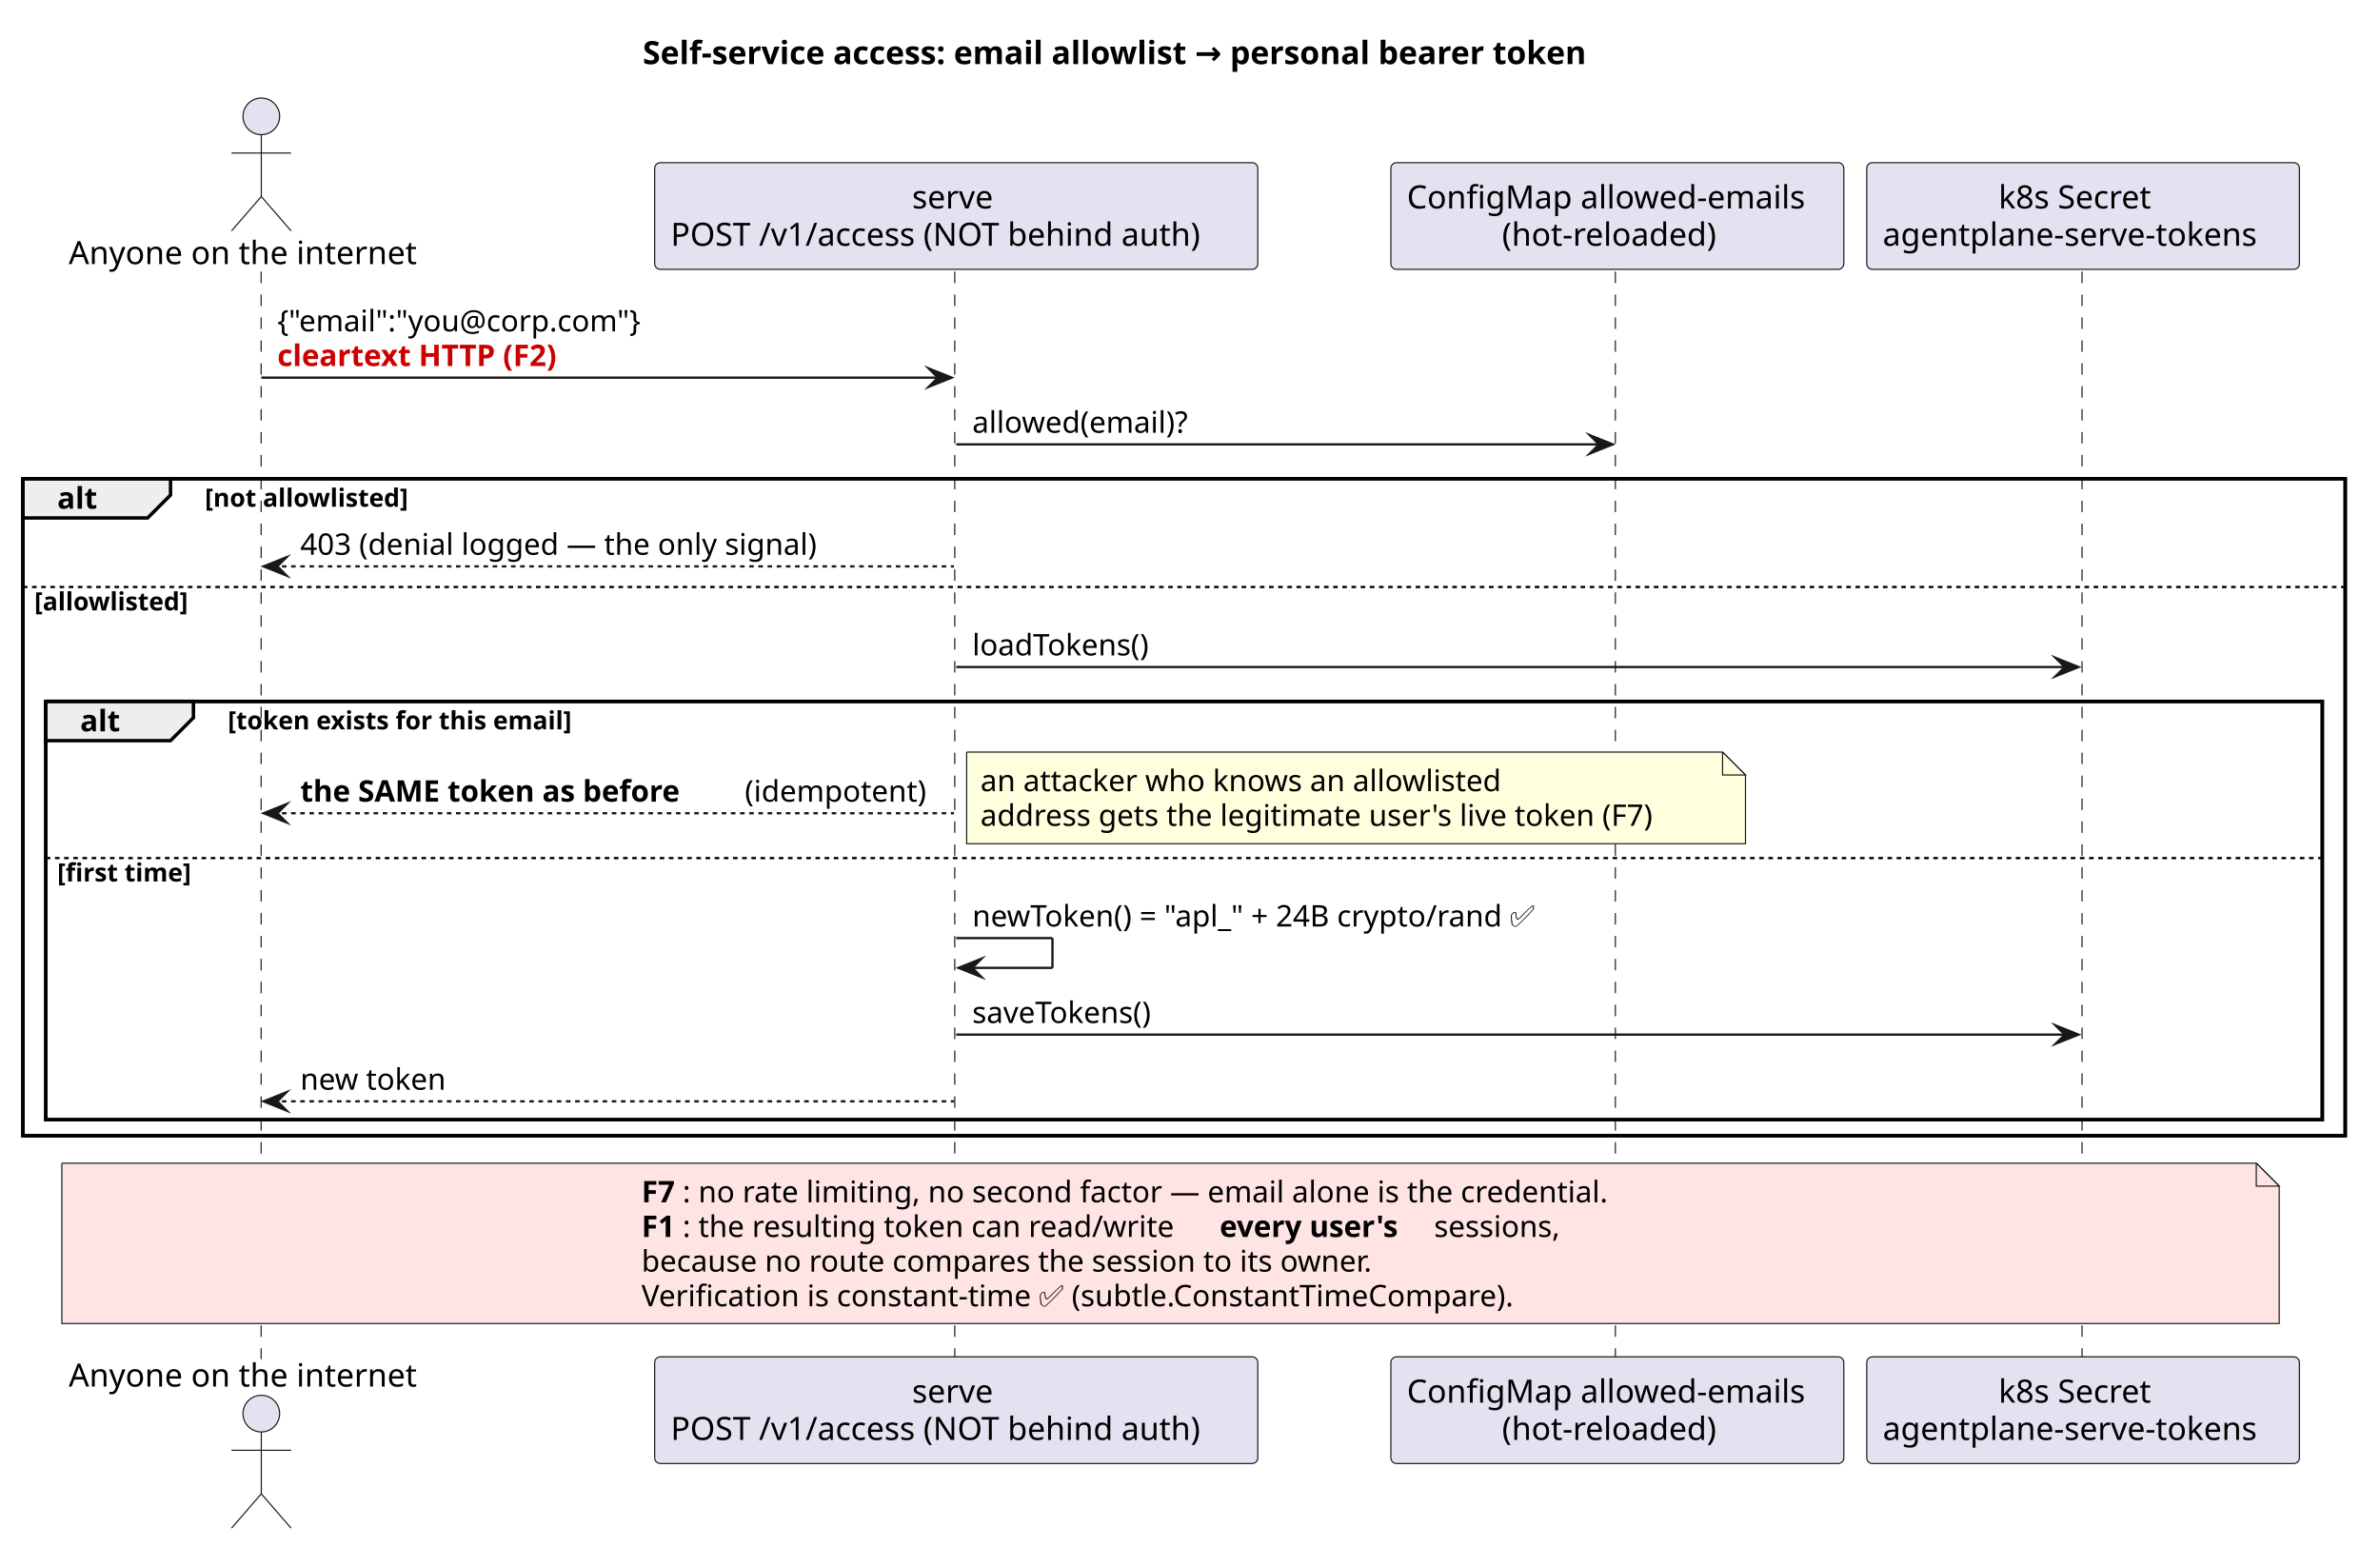
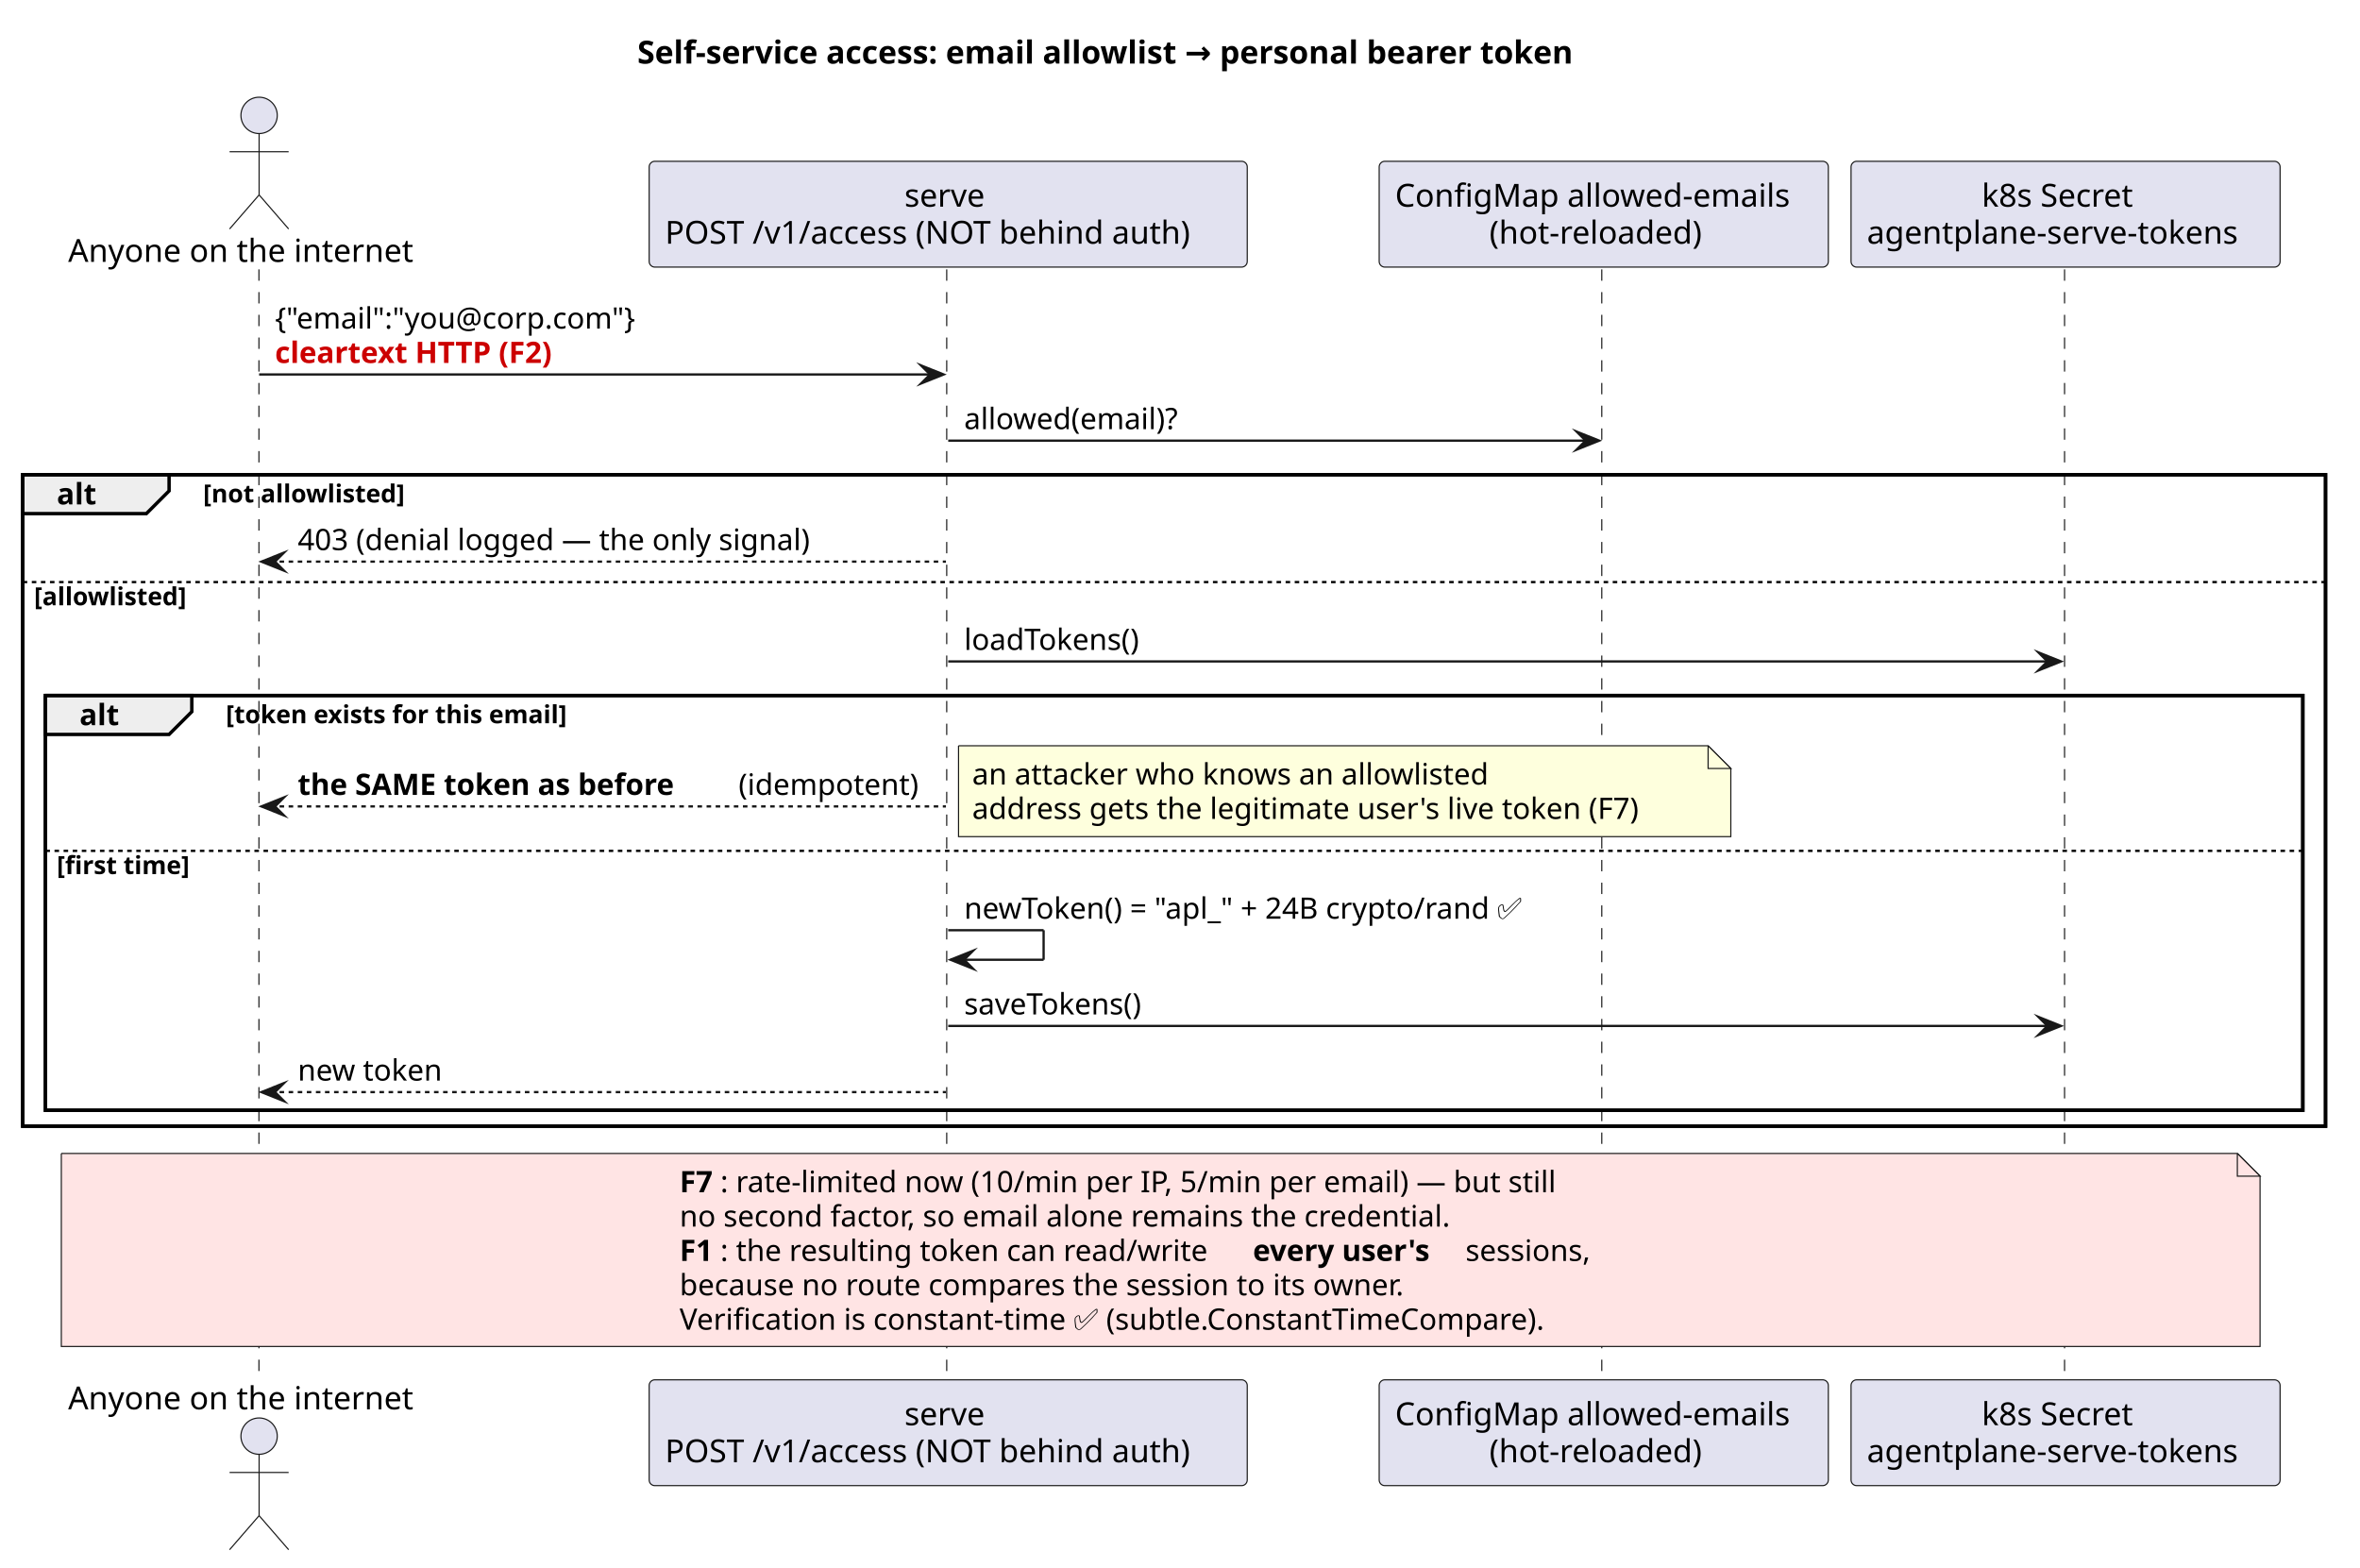
- <svg xmlns="http://www.w3.org/2000/svg" contentStyleType="text/css" data-diagram-type="SEQUENCE" height="675px" preserveAspectRatio="none" style="width:1039px;height:675px;background:#FFFFFF;" version="1.1" viewBox="0 0 1039 675" width="1039px" zoomAndPan="magnify">
+ <svg xmlns="http://www.w3.org/2000/svg" contentStyleType="text/css" data-diagram-type="SEQUENCE" height="690px" preserveAspectRatio="none" style="width:1039px;height:690px;background:#FFFFFF;" version="1.1" viewBox="0 0 1039 690" width="1039px" zoomAndPan="magnify">
  <defs />
  <g>
    <g class="title" data-source-line="1">
      <text fill="#000000" font-family="sans-serif" font-size="14" font-weight="700" lengthAdjust="spacing" textLength="471.666" x="280.578" y="27.995">Self-service access: email allowlist → personal bearer token</text>
    </g>
    <rect fill="none" height="286.805" style="stroke:#000000;stroke-width:1.5;" width="1013.822" x="10" y="208.992" />
    <rect fill="none" height="182.602" style="stroke:#000000;stroke-width:1.5;" width="993.822" x="20" y="306.195" />
    <g class="participant-lifeline" data-entity-uid="part1" data-qualified-name="who" data-source-line="3" id="part1-lifeline">
      <g>
-         <rect fill="#000000" fill-opacity="0" height="474.734" width="8" x="110.074" y="118.594" />
-         <line style="stroke:#181818;stroke-width:0.5;stroke-dasharray:5,5;" x1="114" x2="114" y1="118.594" y2="593.328" />
+         <rect fill="#000000" fill-opacity="0" height="489.867" width="8" x="110.074" y="118.594" />
+         <line style="stroke:#181818;stroke-width:0.5;stroke-dasharray:5,5;" x1="114" x2="114" y1="118.594" y2="608.461" />
      </g>
    </g>
    <g class="participant-lifeline" data-entity-uid="part2" data-qualified-name="serve" data-source-line="4" id="part2-lifeline">
      <g>
-         <rect fill="#000000" fill-opacity="0" height="474.734" width="8" x="413.454" y="118.594" />
-         <line style="stroke:#181818;stroke-width:0.5;stroke-dasharray:5,5;" x1="416.8" x2="416.8" y1="118.594" y2="593.328" />
+         <rect fill="#000000" fill-opacity="0" height="489.867" width="8" x="413.454" y="118.594" />
+         <line style="stroke:#181818;stroke-width:0.5;stroke-dasharray:5,5;" x1="416.8" x2="416.8" y1="118.594" y2="608.461" />
      </g>
    </g>
    <g class="participant-lifeline" data-entity-uid="part3" data-qualified-name="cm" data-source-line="5" id="part3-lifeline">
      <g>
-         <rect fill="#000000" fill-opacity="0" height="474.734" width="8" x="702.06" y="118.594" />
-         <line style="stroke:#181818;stroke-width:0.5;stroke-dasharray:5,5;" x1="705.188" x2="705.188" y1="118.594" y2="593.328" />
+         <rect fill="#000000" fill-opacity="0" height="489.867" width="8" x="702.06" y="118.594" />
+         <line style="stroke:#181818;stroke-width:0.5;stroke-dasharray:5,5;" x1="705.188" x2="705.188" y1="118.594" y2="608.461" />
      </g>
    </g>
    <g class="participant-lifeline" data-entity-uid="part4" data-qualified-name="sec" data-source-line="6" id="part4-lifeline">
      <g>
-         <rect fill="#000000" fill-opacity="0" height="474.734" width="8" x="905.376" y="118.594" />
-         <line style="stroke:#181818;stroke-width:0.5;stroke-dasharray:5,5;" x1="908.931" x2="908.931" y1="118.594" y2="593.328" />
+         <rect fill="#000000" fill-opacity="0" height="489.867" width="8" x="905.376" y="118.594" />
+         <line style="stroke:#181818;stroke-width:0.5;stroke-dasharray:5,5;" x1="908.931" x2="908.931" y1="118.594" y2="608.461" />
      </g>
    </g>
    <g class="participant participant-head" data-entity-uid="part1" data-qualified-name="who" data-source-line="3" id="part1-head">
      <text fill="#000000" font-family="sans-serif" font-size="14" lengthAdjust="spacing" textLength="162.148" x="30" y="115.292">Anyone on the internet</text>
      <ellipse cx="114.074" cy="50.797" fill="#E2E2F0" rx="8" ry="8" style="stroke:#181818;stroke-width:0.5;" />
      <path d="M114.074,58.797 L114.074,85.797 M101.074,66.797 L127.074,66.797 M114.074,85.797 L101.074,100.797 M114.074,85.797 L127.074,100.797" fill="none" style="stroke:#181818;stroke-width:0.5;" />
    </g>
    <g class="participant participant-tail" data-entity-uid="part1" data-qualified-name="who" data-source-line="3" id="part1-tail">
-       <text fill="#000000" font-family="sans-serif" font-size="14" lengthAdjust="spacing" textLength="162.148" x="30" y="605.323">Anyone on the internet</text>
-       <ellipse cx="114.074" cy="617.125" fill="#E2E2F0" rx="8" ry="8" style="stroke:#181818;stroke-width:0.5;" />
-       <path d="M114.074,625.125 L114.074,652.125 M101.074,633.125 L127.074,633.125 M114.074,652.125 L101.074,667.125 M114.074,652.125 L127.074,667.125" fill="none" style="stroke:#181818;stroke-width:0.5;" />
+       <text fill="#000000" font-family="sans-serif" font-size="14" lengthAdjust="spacing" textLength="162.148" x="30" y="620.456">Anyone on the internet</text>
+       <ellipse cx="114.074" cy="632.258" fill="#E2E2F0" rx="8" ry="8" style="stroke:#181818;stroke-width:0.5;" />
+       <path d="M114.074,640.258 L114.074,667.258 M101.074,648.258 L127.074,648.258 M114.074,667.258 L101.074,682.258 M114.074,667.258 L127.074,682.258" fill="none" style="stroke:#181818;stroke-width:0.5;" />
    </g>
    <g class="participant participant-head" data-entity-uid="part2" data-qualified-name="serve" data-source-line="4" id="part2-head">
      <rect fill="#E2E2F0" height="46.594" rx="2.5" ry="2.5" style="stroke:#181818;stroke-width:0.5;" width="263.307" x="285.8" y="71" />
      <text fill="#000000" font-family="sans-serif" font-size="14" lengthAdjust="spacing" textLength="38.562" x="398.173" y="90.995">serve</text>
      <text fill="#000000" font-family="sans-serif" font-size="14" lengthAdjust="spacing" textLength="249.307" x="292.8" y="107.292">POST /v1/access (NOT behind auth)</text>
    </g>
    <g class="participant participant-tail" data-entity-uid="part2" data-qualified-name="serve" data-source-line="4" id="part2-tail">
-       <rect fill="#E2E2F0" height="46.594" rx="2.5" ry="2.5" style="stroke:#181818;stroke-width:0.5;" width="263.307" x="285.8" y="592.328" />
-       <text fill="#000000" font-family="sans-serif" font-size="14" lengthAdjust="spacing" textLength="38.562" x="398.173" y="612.323">serve</text>
-       <text fill="#000000" font-family="sans-serif" font-size="14" lengthAdjust="spacing" textLength="249.307" x="292.8" y="628.62">POST /v1/access (NOT behind auth)</text>
+       <rect fill="#E2E2F0" height="46.594" rx="2.5" ry="2.5" style="stroke:#181818;stroke-width:0.5;" width="263.307" x="285.8" y="607.461" />
+       <text fill="#000000" font-family="sans-serif" font-size="14" lengthAdjust="spacing" textLength="38.562" x="398.173" y="627.456">serve</text>
+       <text fill="#000000" font-family="sans-serif" font-size="14" lengthAdjust="spacing" textLength="249.307" x="292.8" y="643.753">POST /v1/access (NOT behind auth)</text>
    </g>
    <g class="participant participant-head" data-entity-uid="part3" data-qualified-name="cm" data-source-line="5" id="part3-head">
      <rect fill="#E2E2F0" height="46.594" rx="2.5" ry="2.5" style="stroke:#181818;stroke-width:0.5;" width="197.743" x="607.188" y="71" />
      <text fill="#000000" font-family="sans-serif" font-size="14" lengthAdjust="spacing" textLength="183.743" x="614.188" y="90.995">ConfigMap allowed-emails</text>
      <text fill="#000000" font-family="sans-serif" font-size="14" lengthAdjust="spacing" textLength="100.693" x="655.713" y="107.292">(hot-reloaded)</text>
    </g>
    <g class="participant participant-tail" data-entity-uid="part3" data-qualified-name="cm" data-source-line="5" id="part3-tail">
-       <rect fill="#E2E2F0" height="46.594" rx="2.5" ry="2.5" style="stroke:#181818;stroke-width:0.5;" width="197.743" x="607.188" y="592.328" />
-       <text fill="#000000" font-family="sans-serif" font-size="14" lengthAdjust="spacing" textLength="183.743" x="614.188" y="612.323">ConfigMap allowed-emails</text>
-       <text fill="#000000" font-family="sans-serif" font-size="14" lengthAdjust="spacing" textLength="100.693" x="655.713" y="628.62">(hot-reloaded)</text>
+       <rect fill="#E2E2F0" height="46.594" rx="2.5" ry="2.5" style="stroke:#181818;stroke-width:0.5;" width="197.743" x="607.188" y="607.461" />
+       <text fill="#000000" font-family="sans-serif" font-size="14" lengthAdjust="spacing" textLength="183.743" x="614.188" y="627.456">ConfigMap allowed-emails</text>
+       <text fill="#000000" font-family="sans-serif" font-size="14" lengthAdjust="spacing" textLength="100.693" x="655.713" y="643.753">(hot-reloaded)</text>
    </g>
    <g class="participant participant-head" data-entity-uid="part4" data-qualified-name="sec" data-source-line="6" id="part4-head">
      <rect fill="#E2E2F0" height="46.594" rx="2.5" ry="2.5" style="stroke:#181818;stroke-width:0.5;" width="188.891" x="814.931" y="71" />
      <text fill="#000000" font-family="sans-serif" font-size="14" lengthAdjust="spacing" textLength="73.814" x="872.469" y="90.995">k8s Secret</text>
      <text fill="#000000" font-family="sans-serif" font-size="14" lengthAdjust="spacing" textLength="174.891" x="821.931" y="107.292">agentplane-serve-tokens</text>
    </g>
    <g class="participant participant-tail" data-entity-uid="part4" data-qualified-name="sec" data-source-line="6" id="part4-tail">
-       <rect fill="#E2E2F0" height="46.594" rx="2.5" ry="2.5" style="stroke:#181818;stroke-width:0.5;" width="188.891" x="814.931" y="592.328" />
-       <text fill="#000000" font-family="sans-serif" font-size="14" lengthAdjust="spacing" textLength="73.814" x="872.469" y="612.323">k8s Secret</text>
-       <text fill="#000000" font-family="sans-serif" font-size="14" lengthAdjust="spacing" textLength="174.891" x="821.931" y="628.62">agentplane-serve-tokens</text>
+       <rect fill="#E2E2F0" height="46.594" rx="2.5" ry="2.5" style="stroke:#181818;stroke-width:0.5;" width="188.891" x="814.931" y="607.461" />
+       <text fill="#000000" font-family="sans-serif" font-size="14" lengthAdjust="spacing" textLength="73.814" x="872.469" y="627.456">k8s Secret</text>
+       <text fill="#000000" font-family="sans-serif" font-size="14" lengthAdjust="spacing" textLength="174.891" x="821.931" y="643.753">agentplane-serve-tokens</text>
    </g>
    <g class="message" data-entity-1="part1" data-entity-2="part2" data-source-line="8" id="msg1">
      <polygon fill="#181818" points="405.454,160.859,415.454,164.859,405.454,168.859,409.454,164.859" style="stroke:#181818;stroke-width:1;stroke-linejoin:miter;stroke-miterlimit:10;" />
      <line style="stroke:#181818;stroke-width:1;" x1="114.074" x2="411.454" y1="164.859" y2="164.859" />
      <text fill="#000000" font-family="sans-serif" font-size="13" lengthAdjust="spacing" textLength="178.172" x="121.074" y="144.661">{"email":"you@corp.com"}</text>
      <text fill="#CC0000" font-family="sans-serif" font-size="13" font-weight="700" lengthAdjust="spacing" textLength="142.797" x="121.074" y="159.793">cleartext HTTP (F2)</text>
    </g>
    <g class="message" data-entity-1="part2" data-entity-2="part3" data-source-line="9" id="msg2">
      <polygon fill="#181818" points="694.06,189.992,704.06,193.992,694.06,197.992,698.06,193.992" style="stroke:#181818;stroke-width:1;stroke-linejoin:miter;stroke-miterlimit:10;" />
      <line style="stroke:#181818;stroke-width:1;" x1="417.454" x2="700.06" y1="193.992" y2="193.992" />
      <text fill="#000000" font-family="sans-serif" font-size="13" lengthAdjust="spacing" textLength="102.921" x="424.454" y="188.926">allowed(email)?</text>
    </g>
    <path d="M10,208.992 L74.443,208.992 L74.443,216.125 L64.443,226.125 L10,226.125 L10,208.992" fill="#EEEEEE" style="stroke:#000000;stroke-width:1.5;" />
    <rect fill="none" height="286.805" style="stroke:#000000;stroke-width:1.5;" width="1013.822" x="10" y="208.992" />
    <text fill="#000000" font-family="sans-serif" font-size="13" font-weight="700" lengthAdjust="spacing" textLength="19.443" x="25" y="222.059">alt</text>
    <text fill="#000000" font-family="sans-serif" font-size="11" font-weight="700" lengthAdjust="spacing" textLength="101.895" x="89.443" y="221.203">[not allowlisted]</text>
    <g class="message" data-entity-1="part2" data-entity-2="part1" data-source-line="11" id="msg3">
      <polygon fill="#181818" points="125.074,243.258,115.074,247.258,125.074,251.258,121.074,247.258" style="stroke:#181818;stroke-width:1;stroke-linejoin:miter;stroke-miterlimit:10;" />
      <line style="stroke:#181818;stroke-width:1;stroke-dasharray:2,2;" x1="119.074" x2="416.454" y1="247.258" y2="247.258" />
      <text fill="#000000" font-family="sans-serif" font-size="13" lengthAdjust="spacing" textLength="244.036" x="131.074" y="242.192">403 (denial logged — the only signal)</text>
    </g>
    <line style="stroke:#000000;stroke-width:1;stroke-dasharray:2,2;" x1="10" x2="1023.822" y1="256.258" y2="256.258" />
    <text fill="#000000" font-family="sans-serif" font-size="11" font-weight="700" lengthAdjust="spacing" textLength="77.419" x="15" y="266.468">[allowlisted]</text>
    <g class="message" data-entity-1="part2" data-entity-2="part4" data-source-line="13" id="msg4">
      <polygon fill="#181818" points="897.376,287.195,907.376,291.195,897.376,295.195,901.376,291.195" style="stroke:#181818;stroke-width:1;stroke-linejoin:miter;stroke-miterlimit:10;" />
      <line style="stroke:#181818;stroke-width:1;" x1="417.454" x2="903.376" y1="291.195" y2="291.195" />
      <text fill="#000000" font-family="sans-serif" font-size="13" lengthAdjust="spacing" textLength="84.36" x="424.454" y="286.129">loadTokens()</text>
    </g>
    <path d="M20,306.195 L84.443,306.195 L84.443,313.328 L74.443,323.328 L20,323.328 L20,306.195" fill="#EEEEEE" style="stroke:#000000;stroke-width:1.5;" />
    <rect fill="none" height="182.602" style="stroke:#000000;stroke-width:1.5;" width="993.822" x="20" y="306.195" />
    <text fill="#000000" font-family="sans-serif" font-size="13" font-weight="700" lengthAdjust="spacing" textLength="19.443" x="35" y="319.262">alt</text>
    <text fill="#000000" font-family="sans-serif" font-size="11" font-weight="700" lengthAdjust="spacing" textLength="172.536" x="99.443" y="318.406">[token exists for this email]</text>
    <g class="message" data-entity-1="part2" data-entity-2="part1" data-source-line="15" id="msg5">
      <polygon fill="#181818" points="125.074,351.027,115.074,355.027,125.074,359.027,121.074,355.027" style="stroke:#181818;stroke-width:1;stroke-linejoin:miter;stroke-miterlimit:10;" />
      <line style="stroke:#181818;stroke-width:1;stroke-dasharray:2,2;" x1="119.074" x2="416.454" y1="355.027" y2="355.027" />
      <text fill="#000000" font-family="sans-serif" font-size="13" font-weight="700" lengthAdjust="spacing" textLength="189.941" x="131.074" y="349.961">the SAME token as before</text>
      <text fill="#000000" font-family="sans-serif" font-size="13" lengthAdjust="spacing" textLength="85.306" x="325.147" y="349.961">(idempotent)</text>
    </g>
    <path d="M422,328.328 L422,368.328 L762,368.328 L762,338.328 L752,328.328 L422,328.328" fill="#FEFFDD" style="stroke:#181818;stroke-width:0.5;" />
    <path d="M752,328.328 L752,338.328 L762,338.328 L752,328.328" fill="#FEFFDD" style="stroke:#181818;stroke-width:0.5;" />
    <text fill="#000000" font-family="sans-serif" font-size="13" lengthAdjust="spacing" textLength="244.29" x="428" y="345.395">an attacker who knows an allowlisted</text>
    <text fill="#000000" font-family="sans-serif" font-size="13" lengthAdjust="spacing" textLength="319.973" x="428" y="360.528">address gets the legitimate user's live token (F7)</text>
    <line style="stroke:#000000;stroke-width:1;stroke-dasharray:2,2;" x1="20" x2="1013.822" y1="374.594" y2="374.594" />
    <text fill="#000000" font-family="sans-serif" font-size="11" font-weight="700" lengthAdjust="spacing" textLength="67.622" x="25" y="384.804">[first time]</text>
    <g class="message" data-entity-1="part2" data-entity-2="part2" data-source-line="18" id="msg7">
      <line style="stroke:#181818;stroke-width:1;" x1="417.454" x2="459.454" y1="409.531" y2="409.531" />
      <line style="stroke:#181818;stroke-width:1;" x1="459.454" x2="459.454" y1="409.531" y2="422.531" />
      <line style="stroke:#181818;stroke-width:1;" x1="418.454" x2="459.454" y1="422.531" y2="422.531" />
      <polygon fill="#181818" points="428.454,418.531,418.454,422.531,428.454,426.531,424.454,422.531" style="stroke:#181818;stroke-width:1;stroke-linejoin:miter;stroke-miterlimit:10;" />
      <text fill="#000000" font-family="sans-serif" font-size="13" lengthAdjust="spacing" textLength="274.606" x="424.454" y="404.465">newToken() = "apl_" + 24B crypto/rand  ✅</text>
    </g>
    <g class="message" data-entity-1="part2" data-entity-2="part4" data-source-line="19" id="msg8">
      <polygon fill="#181818" points="897.376,447.664,907.376,451.664,897.376,455.664,901.376,451.664" style="stroke:#181818;stroke-width:1;stroke-linejoin:miter;stroke-miterlimit:10;" />
      <line style="stroke:#181818;stroke-width:1;" x1="417.454" x2="903.376" y1="451.664" y2="451.664" />
      <text fill="#000000" font-family="sans-serif" font-size="13" lengthAdjust="spacing" textLength="87.007" x="424.454" y="446.598">saveTokens()</text>
    </g>
    <g class="message" data-entity-1="part2" data-entity-2="part1" data-source-line="20" id="msg9">
      <polygon fill="#181818" points="125.074,476.797,115.074,480.797,125.074,484.797,121.074,480.797" style="stroke:#181818;stroke-width:1;stroke-linejoin:miter;stroke-miterlimit:10;" />
      <line style="stroke:#181818;stroke-width:1;stroke-dasharray:2,2;" x1="119.074" x2="416.454" y1="480.797" y2="480.797" />
      <text fill="#000000" font-family="sans-serif" font-size="13" lengthAdjust="spacing" textLength="67.818" x="131.074" y="475.731">new token</text>
    </g>
-     <path d="M27,507.797 L27,577.797 L995,577.797 L995,517.797 L985,507.797 L27,507.797" fill="#FFE4E4" style="stroke:#181818;stroke-width:0.5;" />
+     <path d="M27,507.797 L27,592.797 L995,592.797 L995,517.797 L985,507.797 L27,507.797" fill="#FFE4E4" style="stroke:#181818;stroke-width:0.5;" />
    <path d="M985,507.797 L985,517.797 L995,517.797 L985,507.797" fill="#FFE4E4" style="stroke:#181818;stroke-width:0.5;" />
-     <text fill="#000000" font-family="sans-serif" font-size="13" font-weight="700" lengthAdjust="spacing" textLength="17.926" x="280.058" y="524.864">F7</text>
-     <text fill="#000000" font-family="sans-serif" font-size="13" lengthAdjust="spacing" textLength="435.779" x="297.984" y="524.864">: no rate limiting, no second factor — email alone is the credential.</text>
-     <text fill="#000000" font-family="sans-serif" font-size="13" font-weight="700" lengthAdjust="spacing" textLength="17.926" x="280.058" y="539.997">F1</text>
-     <text fill="#000000" font-family="sans-serif" font-size="13" lengthAdjust="spacing" textLength="230.337" x="297.984" y="539.997">: the resulting token can read/write</text>
-     <text fill="#000000" font-family="sans-serif" font-size="13" font-weight="700" lengthAdjust="spacing" textLength="89.457" x="532.454" y="539.997">every user's</text>
-     <text fill="#000000" font-family="sans-serif" font-size="13" lengthAdjust="spacing" textLength="59.027" x="626.044" y="539.997">sessions,</text>
-     <text fill="#000000" font-family="sans-serif" font-size="13" lengthAdjust="spacing" textLength="344.646" x="280.058" y="555.129">because no route compares the session to its owner.</text>
-     <text fill="#000000" font-family="sans-serif" font-size="13" lengthAdjust="spacing" textLength="407.634" x="280.058" y="570.262">Verification is constant-time ✅ (subtle.ConstantTimeCompare).</text>
+     <text fill="#000000" font-family="sans-serif" font-size="13" font-weight="700" lengthAdjust="spacing" textLength="17.926" x="299.203" y="524.864">F7</text>
+     <text fill="#000000" font-family="sans-serif" font-size="13" lengthAdjust="spacing" textLength="397.49" x="317.129" y="524.864">: rate-limited now (10/min per IP, 5/min per email) — but still</text>
+     <text fill="#000000" font-family="sans-serif" font-size="13" lengthAdjust="spacing" textLength="367.51" x="299.203" y="539.997">no second factor, so email alone remains the credential.</text>
+     <text fill="#000000" font-family="sans-serif" font-size="13" font-weight="700" lengthAdjust="spacing" textLength="17.926" x="299.203" y="555.129">F1</text>
+     <text fill="#000000" font-family="sans-serif" font-size="13" lengthAdjust="spacing" textLength="230.337" x="317.129" y="555.129">: the resulting token can read/write</text>
+     <text fill="#000000" font-family="sans-serif" font-size="13" font-weight="700" lengthAdjust="spacing" textLength="89.457" x="551.598" y="555.129">every user's</text>
+     <text fill="#000000" font-family="sans-serif" font-size="13" lengthAdjust="spacing" textLength="59.027" x="645.188" y="555.129">sessions,</text>
+     <text fill="#000000" font-family="sans-serif" font-size="13" lengthAdjust="spacing" textLength="344.646" x="299.203" y="570.262">because no route compares the session to its owner.</text>
+     <text fill="#000000" font-family="sans-serif" font-size="13" lengthAdjust="spacing" textLength="407.634" x="299.203" y="585.395">Verification is constant-time ✅ (subtle.ConstantTimeCompare).</text>
  </g>
</svg>
